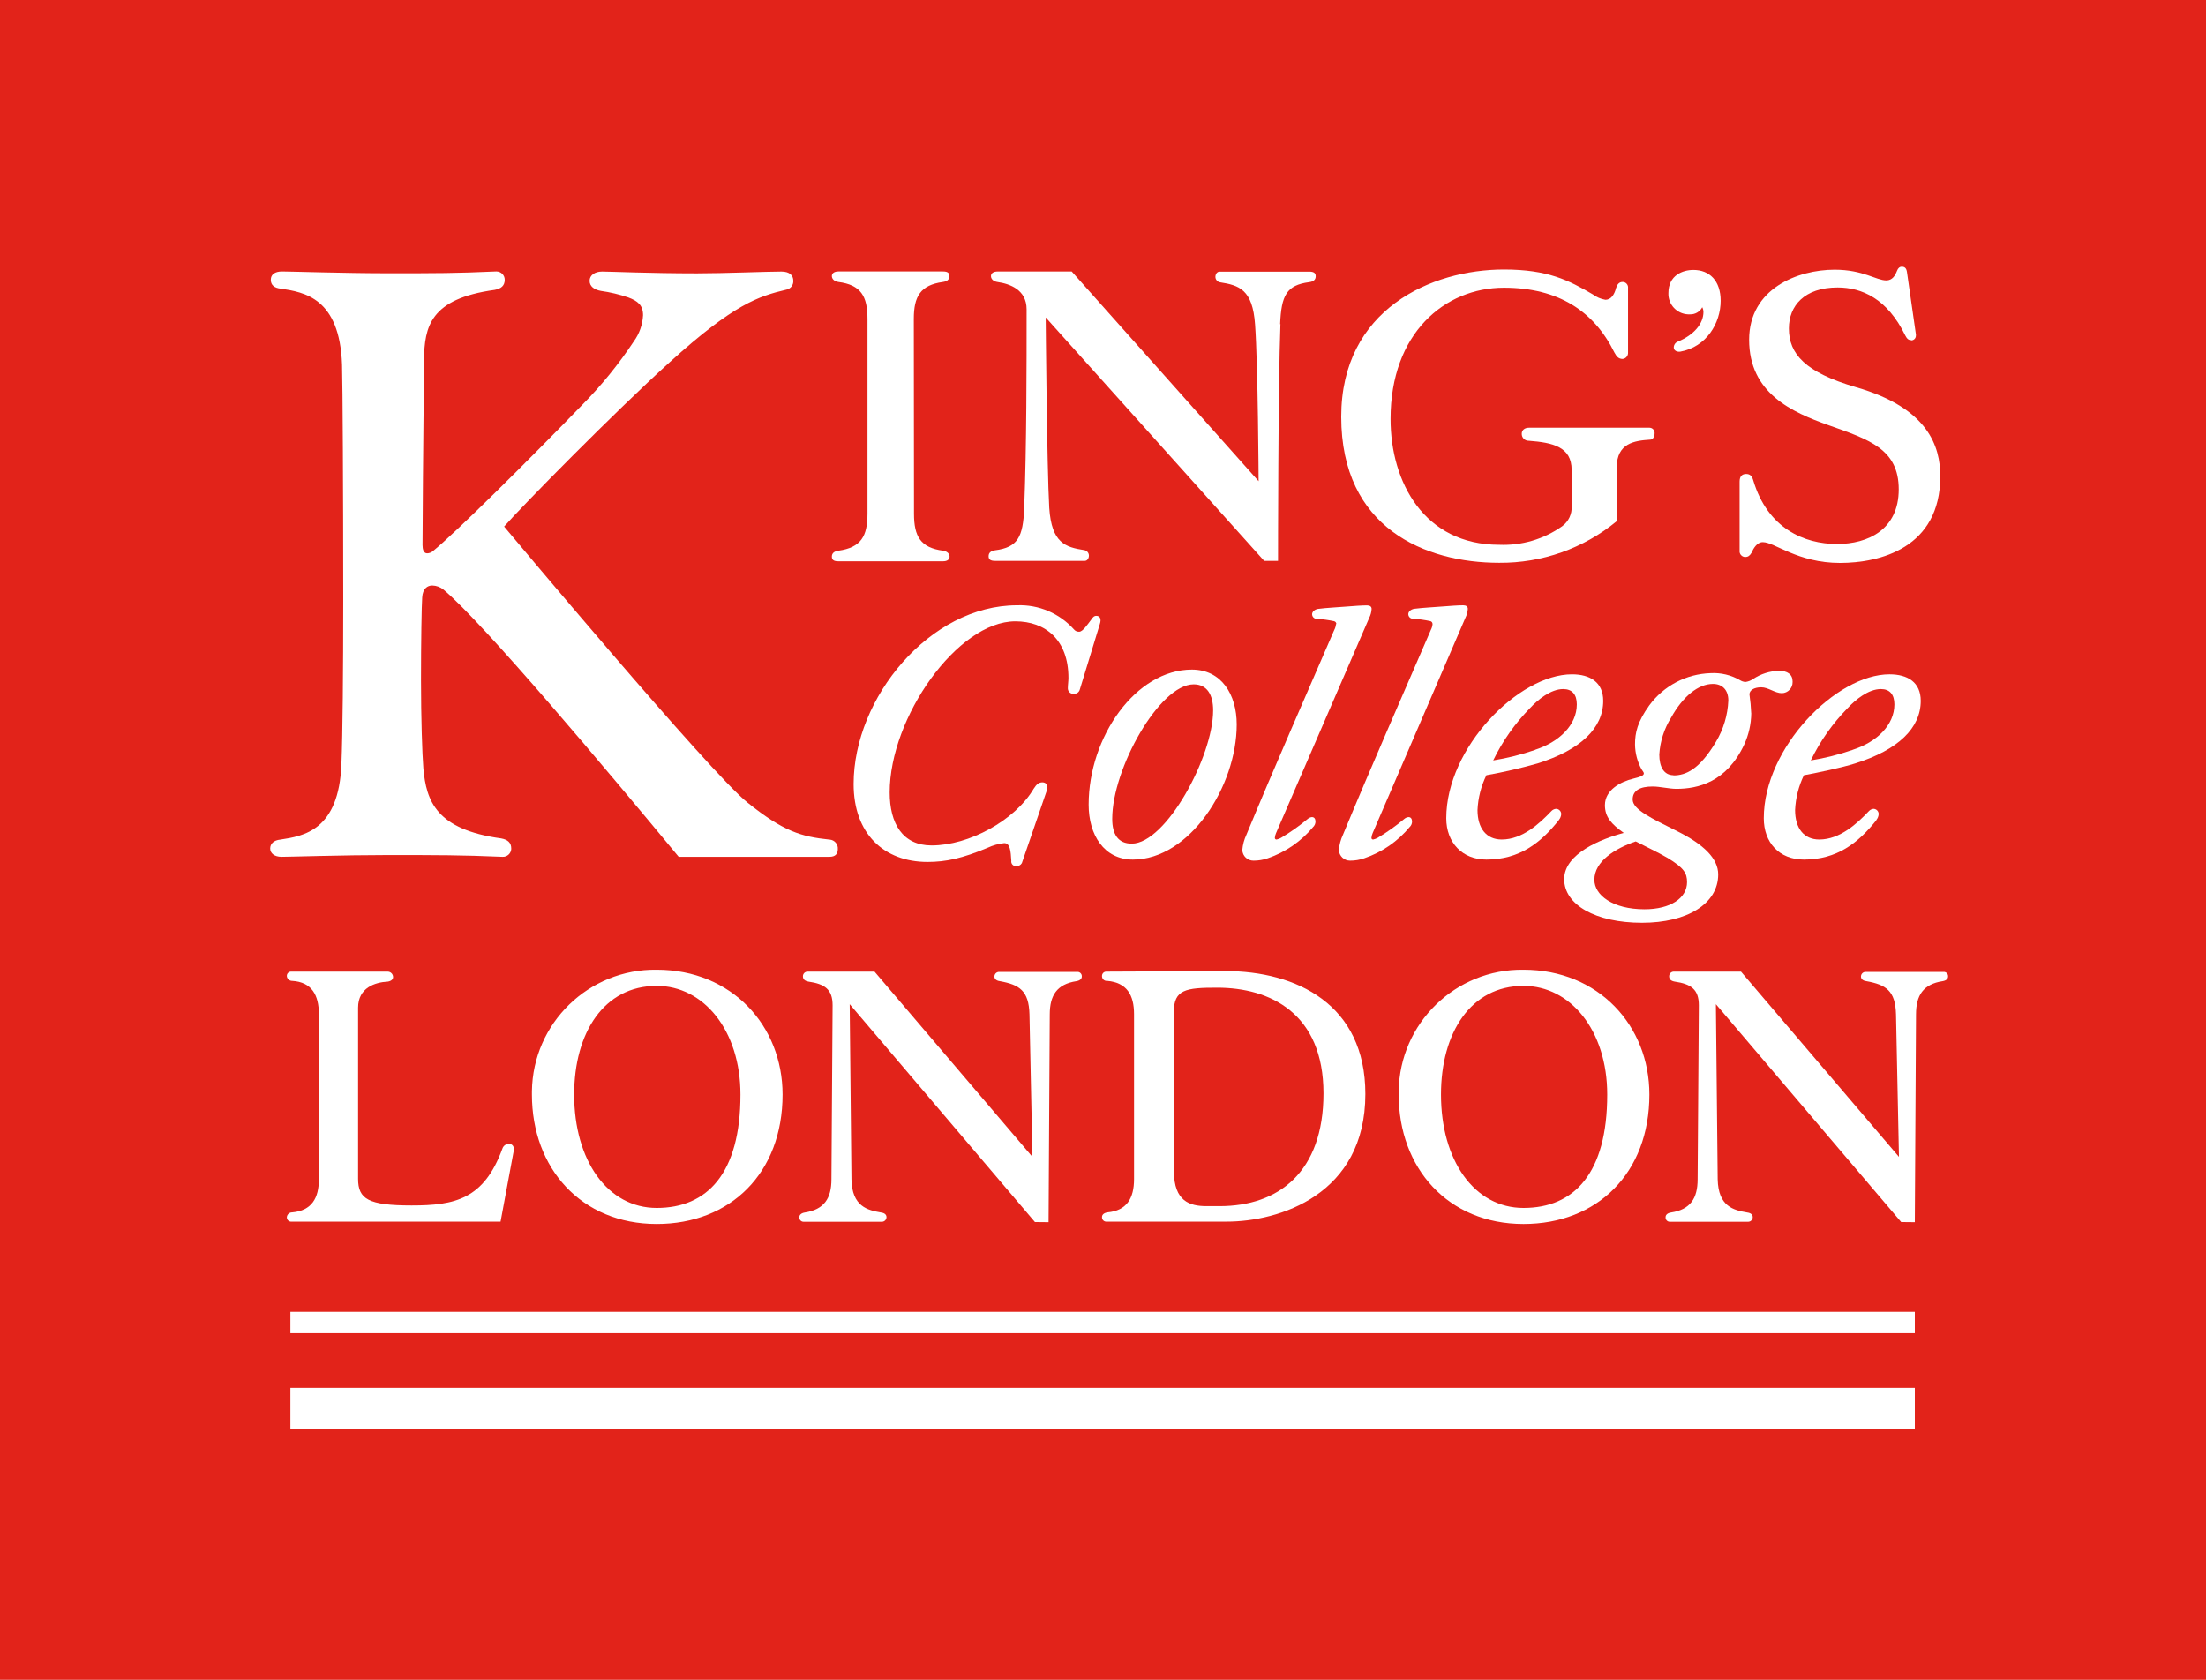
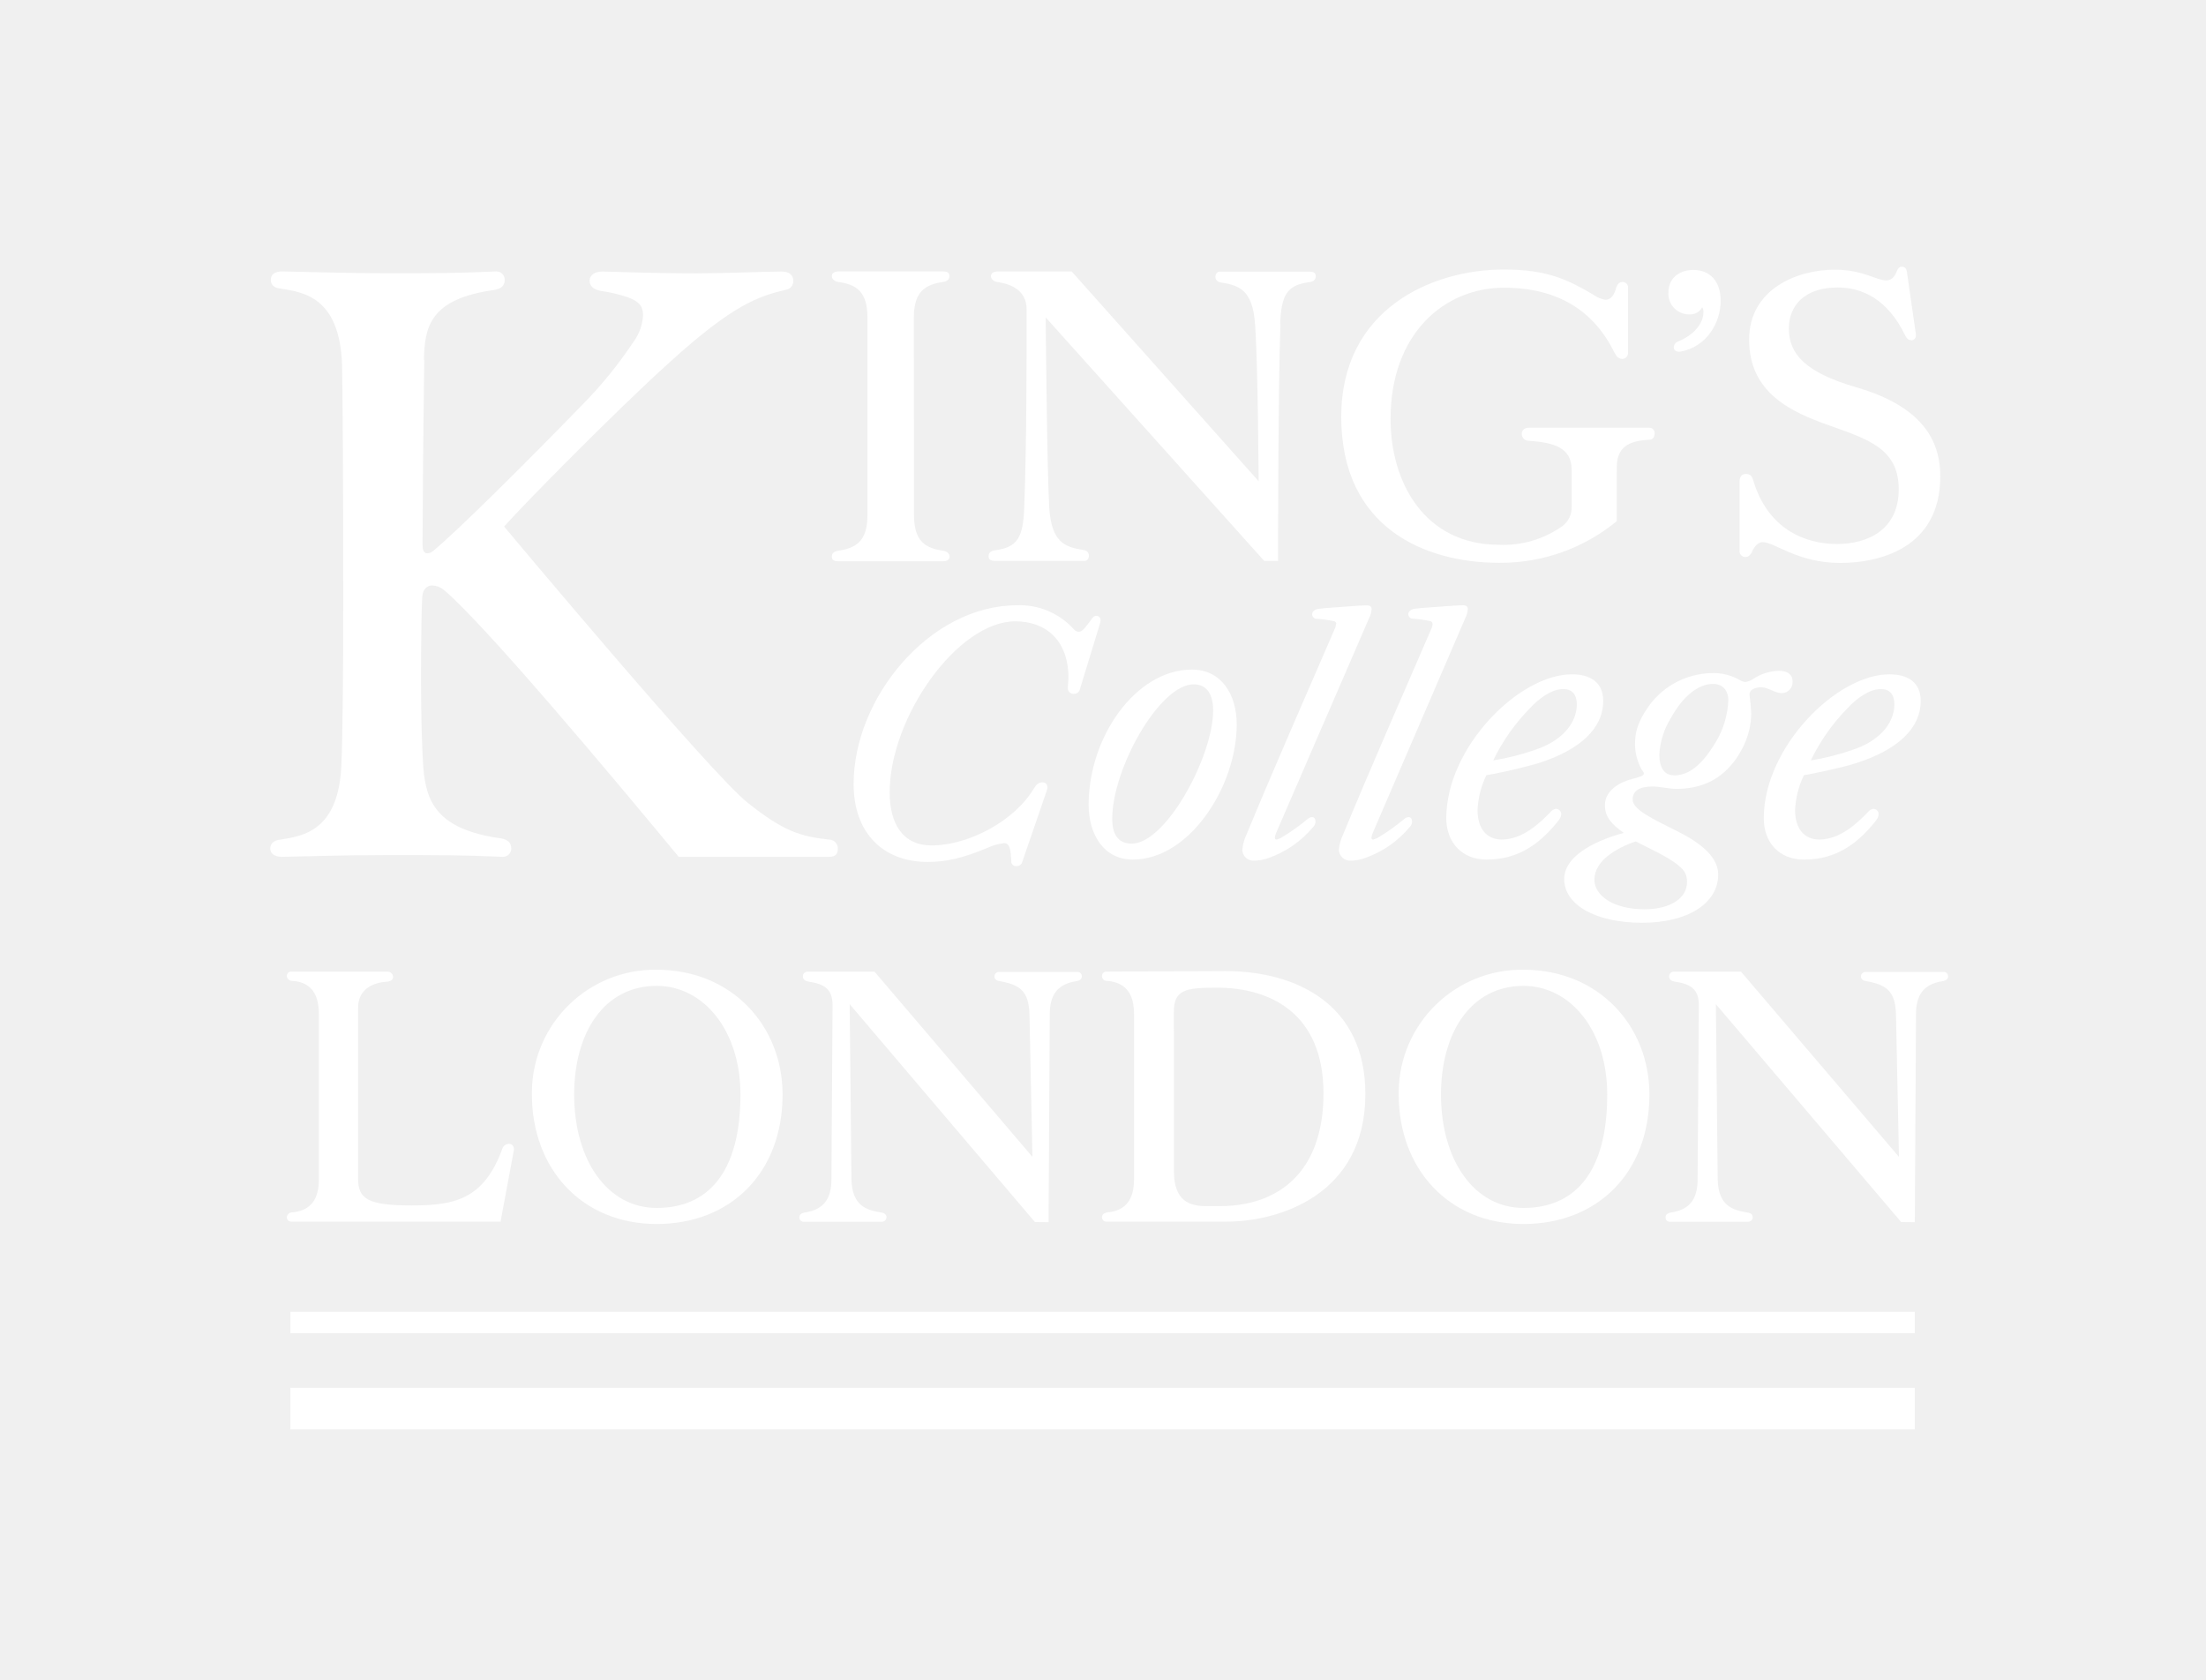
<svg xmlns="http://www.w3.org/2000/svg" viewBox="0 0 477.19 363.38">
-   <rect width="477.19" height="363.38" fill="#e2231a" />
  <path d="M232.3,150.08a1.21,1.21,0,0,0,1.27-.89L237.91,135c.39-1.14,0-1.78-.76-1.78-.39,0-.64.12-1.15.89-.77,1-1.79,2.55-2.55,2.55a1.36,1.36,0,0,1-1.15-.51,15.68,15.68,0,0,0-12.3-5.21c-18.88,0-35.35,20-35.35,38.67,0,10.72,6.51,16.85,16,16.85,3.95,0,7.52-.77,13-3.07a11.18,11.18,0,0,1,3.58-1c1.27,0,1.4,1.66,1.53,3.83a1,1,0,0,0,.84,1.14h.16a1.3,1.3,0,0,0,1.28-.64l5.35-15.57c.51-1.27-.12-1.91-.89-1.91s-1.27.38-1.91,1.4c-4.09,6.89-14,12.25-22.08,12.25-6.25,0-9.06-4.72-9.06-11.48,0-16.21,14.67-37,27.18-37,6.51,0,11.49,4,11.49,12.25,0,.64-.13,1.53-.13,2.17a1.2,1.2,0,0,0,1.12,1.27h.16Z" fill="#fff" />
  <path d="M257.82,144.85c-12.12,0-22.33,14.55-22.33,29.23,0,6.51,3.32,11.87,9.57,11.87,12.25,0,22.46-15.83,22.46-29.23,0-6.51-3.32-11.87-9.7-11.87Zm.39,3.19c2.93,0,4.21,2.3,4.21,5.62,0,10-10.21,28.84-17.61,28.84-2.94,0-4.22-2-4.22-5.36,0-10.85,10.21-29.1,17.62-29.1Z" fill="#fff" />
  <path d="M289,135a3.39,3.39,0,0,1-.38,1.28c-6.51,15.06-12.76,29.22-19,44.29a9.74,9.74,0,0,0-.89,3.31,2.39,2.39,0,0,0,2.43,2.3,9.1,9.1,0,0,0,3.06-.51,22,22,0,0,0,9.83-6.77,1.61,1.61,0,0,0,.51-1.14c0-.64-.26-1-.77-1a1.62,1.62,0,0,0-.89.38,45.32,45.32,0,0,1-5.75,4.08,3.06,3.06,0,0,1-1,.39.34.34,0,0,1-.38-.29.17.17,0,0,1,0-.1,3.14,3.14,0,0,1,.26-1l20.16-46.58a4.77,4.77,0,0,0,.51-1.92c0-.5-.38-.76-1-.76-1,0-2.93.13-4.47.26-1.27.12-4.21.25-6.12.5-.77.13-1.28.64-1.28,1.15a1,1,0,0,0,1,1H285a26.92,26.92,0,0,1,3.57.51.64.64,0,0,1,.51.63Z" fill="#fff" />
  <path d="M309.89,135a3.39,3.39,0,0,1-.38,1.28c-6.51,15.06-12.76,29.22-19,44.29a9.74,9.74,0,0,0-.89,3.31,2.41,2.41,0,0,0,2.43,2.3,9.1,9.1,0,0,0,3.06-.51,21.92,21.92,0,0,0,9.83-6.77,1.61,1.61,0,0,0,.51-1.14c0-.64-.26-1-.77-1a1.62,1.62,0,0,0-.89.38,44.51,44.51,0,0,1-5.74,4.08,3.59,3.59,0,0,1-1,.39.34.34,0,0,1-.38-.29.17.17,0,0,1,0-.1,3.14,3.14,0,0,1,.26-1L317,133.62a4.77,4.77,0,0,0,.51-1.92c0-.5-.38-.76-1-.76-1,0-2.93.13-4.46.26-1.28.12-4.22.25-6.13.5-.77.13-1.28.64-1.28,1.15a1,1,0,0,0,1,1h.16a26.92,26.92,0,0,1,3.57.51.62.62,0,0,1,.51.63Z" fill="#fff" />
  <path d="M337.2,177.39a2.21,2.21,0,0,0,.52-1.27,1.14,1.14,0,0,0-1.15-1.15,1.57,1.57,0,0,0-1,.51c-2.55,2.68-6.26,6.13-10.72,6.13-3.32,0-5.24-2.43-5.24-6.38a19.1,19.1,0,0,1,1.92-7.53,113.67,113.67,0,0,0,11.1-2.56c9.32-2.93,14.17-7.66,14.17-13.53,0-4-2.81-5.74-6.76-5.74-11.49,0-27.19,15.83-27.19,31.14,0,5.24,3.44,8.94,8.68,8.94,7.14,0,11.74-3.58,15.69-8.56Zm-5.1-15.18a54.86,54.86,0,0,1-9.1,2.29,42.56,42.56,0,0,1,8-11.35c1.66-1.79,4.47-4.09,7.15-4.09,1.91,0,2.94,1.15,2.94,3.32,0,4.47-3.84,8.17-9.07,9.83Z" fill="#fff" />
  <path d="M405.87,177.39a2.26,2.26,0,0,0,.51-1.27,1.14,1.14,0,0,0-1.13-1.15h0a1.57,1.57,0,0,0-1,.51c-2.55,2.68-6.25,6.13-10.72,6.13-3.32,0-5.23-2.43-5.23-6.38a19.31,19.31,0,0,1,1.91-7.53c2.81-.51,8.3-1.66,11.11-2.56,9.31-2.93,14.16-7.66,14.16-13.53,0-4-2.81-5.74-6.76-5.74-11.49,0-27.19,15.83-27.19,31.14,0,5.24,3.32,8.94,8.68,8.94,7.15,0,11.74-3.58,15.7-8.56Zm-5.11-15.18a54.41,54.41,0,0,1-9.06,2.29,42.56,42.56,0,0,1,8-11.35c1.66-1.79,4.47-4.09,7.15-4.09,1.91,0,2.93,1.15,2.93,3.32,0,4.47-3.82,8.17-9.06,9.83Z" fill="#fff" />
  <path d="M378.81,154.29a39.65,39.65,0,0,0-.38-4.08c0-.89,1-1.53,2.55-1.53s2.94,1.27,4.47,1.27a2.36,2.36,0,0,0,2.31-2.41s0-.09,0-.14c0-1.53-1.15-2.29-2.94-2.29a10.61,10.61,0,0,0-5.61,1.78,3.79,3.79,0,0,1-1.66.64,2.49,2.49,0,0,1-1.15-.38,11.35,11.35,0,0,0-6.39-1.53,17.13,17.13,0,0,0-13.27,7c-2.55,3.57-3.06,5.87-3.06,8.42a11.42,11.42,0,0,0,1.4,5.36c.13.25.51.64.51.89,0,.51-.76.77-2.29,1.15-2.68.64-6.13,2.42-6.13,5.74,0,2.56,1.4,4.09,4.08,6-4.85,1.28-12.89,4.47-12.89,10s6.77,9.44,16.85,9.44c9.7,0,16.46-4.08,16.46-10.46,0-3.45-3.18-6.51-8.8-9.32s-9.7-4.72-9.7-6.89c0-1.92,1.53-2.81,4.34-2.81,1.53,0,3.57.51,5.11.51,4.59,0,10.84-1.4,14.67-9.57a16.69,16.69,0,0,0,1.53-6.77ZM362,167.7c-2.05,0-3.07-1.79-3.07-4.47a17,17,0,0,1,2.56-8c2.55-4.6,5.87-7.28,9.05-7.28,2,0,3.32,1.28,3.32,3.58a18.93,18.93,0,0,1-2.67,8.93c-3.58,6-6.52,7.28-9.19,7.28Zm-6.26,29c-6.89,0-10.85-3.07-10.85-6.38,0-4,4.47-6.77,8.94-8.3,1.91,1,4.72,2.3,6.89,3.57,3.57,2.17,4.21,3.32,4.21,5.24C364.93,194.27,361.36,196.7,355.74,196.7Z" fill="#fff" />
  <rect x="62.82" y="283.78" width="351.38" height="4.62" fill="#fff" />
  <rect x="62.82" y="300.22" width="351.38" height="8.99" fill="#fff" />
  <path d="M349.73,101.11c0-5.26,3.85-5.78,7.19-6,.64,0,1-.65,1-1.42a1.12,1.12,0,0,0-1.08-1.16H330.72c-.9,0-1.54.51-1.54,1.28a1.48,1.48,0,0,0,1.42,1.54h.12c5.14.39,9.25,1.29,9.25,6.3v7.83a5,5,0,0,1-2.06,4.37,22,22,0,0,1-13.61,4c-16.18,0-23.5-13.49-23.5-27.23,0-18.49,11.68-28.38,24.53-28.38,11.81,0,19.52,5.13,23.88,14,.52,1,1,1.41,1.8,1.41a1.31,1.31,0,0,0,1.16-1.41V62.32A1.19,1.19,0,0,0,351.12,61H351c-.77,0-1.15.51-1.41,1.28-.39,1.55-1.16,2.57-2.31,2.57a6.2,6.2,0,0,1-2.7-1.15c-5.26-3.08-9.76-5.4-19.26-5.4-15.67,0-35.19,8.61-35.19,31.86,0,24.14,18.23,31.59,34.16,31.59a39.5,39.5,0,0,0,25.43-9Z" fill="#fff" />
  <path d="M365.53,68a2.89,2.89,0,0,0,2.69-1.54,2.32,2.32,0,0,1,.26,1c0,2.57-2.06,5-5.52,6.43a1.38,1.38,0,0,0-.9,1.28c0,.64.64,1,1.41.9,5.65-1,8.73-6.17,8.73-11,0-4.36-2.43-6.68-5.9-6.68-2.31,0-5.4,1.16-5.4,5A4.44,4.44,0,0,0,365.16,68,2.29,2.29,0,0,0,365.53,68Z" fill="#fff" />
  <path d="M413.43,73.63a1,1,0,0,0,1-1,.93.93,0,0,0,0-.33L412.5,58.86c-.13-.9-.51-1.16-1.16-1.16-.38,0-.77.26-1,.9-.39,1-1,2.06-2.31,2.06-2.19,0-5-2.32-11.18-2.32-8,0-18.49,4.11-18.49,15.16,0,11.56,9.25,15.67,17.21,18.49,8.73,3.09,15.15,5.14,15.15,13.87s-6.68,11.82-13.35,11.82c-7.07,0-15-3.34-18.11-13.74-.26-.9-.65-1.41-1.54-1.41s-1.42.51-1.42,1.66v14.9a1.25,1.25,0,0,0,1.08,1.4h.21c.51,0,.89-.25,1.28-.89.39-.9,1.16-2.32,2.44-2.32,2.57,0,7.58,4.5,16.7,4.5,8.6,0,21.7-3.21,21.7-18.75,0-6.42-2.57-14.77-18.24-19.27-11-3.21-14.51-7.19-14.51-12.71,0-4.88,3.34-8.86,10.54-8.86,5.26,0,10.78,2.44,14.64,10.4.38.77.77,1,1.28,1Z" fill="#fff" />
  <path d="M197.67,69c0-4.88,1.41-7.32,6.29-8,.9-.12,1.41-.51,1.41-1.28s-.51-1-1.41-1h-22.6c-.9,0-1.42.39-1.42,1s.52,1.16,1.42,1.28c4.88.64,6.29,3.08,6.29,8v42.13c0,4.88-1.41,7.32-6.29,8-.9.13-1.42.52-1.42,1.29s.52,1,1.42,1H204c.9,0,1.41-.39,1.41-1s-.51-1.16-1.41-1.29c-4.88-.64-6.29-3.08-6.29-8Z" fill="#fff" />
  <path d="M276.91,70.16c.25-6.29,1.41-8.48,6.29-9.12.9-.12,1.41-.51,1.41-1.28s-.51-1-1.41-1H263.81c-.52,0-.9.51-.9,1.16a1.21,1.21,0,0,0,1,1.15c4.11.64,7.06,1.54,7.58,9.12.64,8.86.77,33.91.77,33.91L231.83,58.73H215.78c-.9,0-1.42.39-1.42,1s.52,1.16,1.42,1.28c2.69.39,6.29,1.67,6.29,5.91,0,12.71,0,29.41-.52,43-.25,6.3-1.41,8.48-6.29,9.12-.9.13-1.41.52-1.41,1.29s.51,1,1.41,1h19.4c.51,0,.89-.52.89-1.16a1.21,1.21,0,0,0-1-1.16c-4.11-.64-7.07-1.54-7.58-9.12-.51-8.86-.77-41.22-.77-41.22l47.26,52.66h3s0-37.64.52-51.25Z" fill="#fff" />
  <path d="M91.71,77.87C91.84,70.67,93,64.64,107,62.71c1.41-.26,2.18-.9,2.18-2.18a1.79,1.79,0,0,0-1.77-1.81h-.16c-8.73.39-12.58.39-23.37.39-9.25,0-21.06-.39-22.86-.39-1.54,0-2.44.64-2.44,1.8s.77,1.79,2.18,1.92c5,.78,12.72,1.93,13.23,16.44.13,4.5.26,26.72.26,50.86,0,15.54-.13,29.15-.39,35.45-.51,14.51-8.22,15.67-13.23,16.44-1.41.13-2.18.9-2.18,1.92s.9,1.8,2.44,1.8c1.8,0,13.61-.38,22.86-.38,10.79,0,16.18,0,24.92.38a1.8,1.8,0,0,0,1.92-1.66v-.14c0-1.28-.77-1.92-2.18-2.18-14-1.93-16.19-8-16.83-15.15-.25-3.09-.51-10.92-.51-19.14s.13-16.18.26-17.85c.12-1.93,1.15-2.57,2.18-2.57a4,4,0,0,1,2.44.9c8.73,7.32,35.57,39.3,50.86,57.79h32.62c1.28,0,1.8-.64,1.8-1.67a1.91,1.91,0,0,0-1.74-2.05h-.06c-6.16-.64-10-1.8-17.72-8-8-6.29-52.66-59.72-52.66-59.72,3.47-4,24-24.91,35.83-35.57,13.87-12.59,19.27-14.26,25.17-15.67a1.85,1.85,0,0,0,1.55-1.93c0-1.15-.78-2-2.57-2-3.08,0-12.33.39-18.24.39-10.27,0-18.75-.39-20.55-.39-1.54,0-2.7.77-2.7,2s1,1.93,2.44,2.19a32.39,32.39,0,0,1,5.91,1.41c2.06.77,3.21,1.67,3.21,3.85a10.51,10.51,0,0,1-2,5.66A91.52,91.52,0,0,1,125.93,87.6c-12.21,12.58-27.23,27.48-32.24,31.59a2,2,0,0,1-1.29.51c-.77,0-1-.89-1-1.79s.12-24.41.38-40.07Z" fill="#fff" />
  <path d="M62.94,210.19a.91.91,0,0,0-.89.95v.05a1.14,1.14,0,0,0,1.15,1c4.24.25,5.78,3.08,5.78,7.19v35.7c0,4.11-1.54,6.81-5.78,7.19a1.14,1.14,0,0,0-1.15,1,.93.93,0,0,0,.84,1h45.39l2.82-15.16c.26-1-.25-1.67-1-1.67a1.5,1.5,0,0,0-1.41,1c-4,11-10.28,12.33-19.66,12.33S77.46,259.38,77.46,255V218c0-4.36,3.72-5.52,6.42-5.65.77-.12,1.15-.51,1.15-1a1.18,1.18,0,0,0-1.22-1.16H62.94Z" fill="#fff" />
  <path d="M142.06,264.78c15.92,0,27.22-11,27.22-28,0-14.9-11-27-27.22-27a26.64,26.64,0,0,0-27,26.28v.72C115.06,252.7,125.72,264.78,142.06,264.78Zm-17.86-28c0-13.36,6.43-23.51,17.86-23.51,10.14,0,18.11,9.64,18.11,23.51,0,17.08-7.2,24.53-18.11,24.53C131.4,261.31,124.2,251,124.2,236.78Z" fill="#fff" />
  <path d="M226.82,264.39l.26-44.95c0-4.11,1.54-6.55,5.78-7.19.77-.13,1.15-.52,1.15-1a.93.93,0,0,0-.84-1H216.11a1,1,0,0,0-1,1c0,.51.39.9,1.16,1,4.24.77,6.29,2.05,6.42,7.19l.64,30.82-34.16-40.07H174.68a1,1,0,0,0-1,1c0,.64.39,1,1.16,1.15,3.59.52,5.26,1.68,5.26,5.14l-.25,37.63c0,4.11-1.55,6.55-5.78,7.19-.77.13-1.16.52-1.16,1a.91.91,0,0,0,.9,1h16.95a1,1,0,0,0,1-1c0-.51-.38-.9-1.16-1-2.95-.51-6.29-1.28-6.42-7.19l-.38-37.88,40.07,47.13Z" fill="#fff" />
  <path d="M239.28,210.19a.92.92,0,0,0-.9.94v.06a1,1,0,0,0,1.09,1h.07c4.23.38,5.77,3.08,5.77,7.19v35.7c0,4.11-1.54,6.81-5.77,7.19-.78.13-1.16.52-1.16,1a.93.93,0,0,0,.84,1h26.13c11.3,0,30-5.78,30-27.61,0-19.4-14.9-26.59-30.31-26.59Zm14.64,8.73c0-4.87,2.57-5.26,9.37-5.26,11.44,0,23,5.52,23,22.86,0,17.08-9.76,24.4-22.47,24.4H261c-3.59,0-7.06-1-7.06-7.58Z" fill="#fff" />
  <path d="M329.56,264.78c15.93,0,27.23-11,27.23-28,0-14.9-11-27-27.23-27a26.65,26.65,0,0,0-27,26.3v.7C302.56,252.7,313.22,264.78,329.56,264.78Zm-17.85-28c0-13.36,6.43-23.51,17.85-23.51,10.15,0,18.11,9.64,18.11,23.51,0,17.08-7.19,24.53-18.11,24.53C318.9,261.31,311.71,251,311.71,236.78Z" fill="#fff" />
  <path d="M414.2,264.39l.26-44.95c0-4.11,1.54-6.55,5.78-7.19.77-.13,1.15-.52,1.15-1a.93.93,0,0,0-.84-1h-17a1,1,0,0,0-1,1c0,.51.39.9,1.16,1,4.24.77,6.29,2.05,6.42,7.19l.64,30.82L376.6,210.19H362.06a1,1,0,0,0-1,1c0,.64.38,1,1.16,1.15,3.59.52,5.26,1.68,5.26,5.14l-.26,37.63c0,4.11-1.54,6.55-5.78,7.19-.77.13-1.15.52-1.15,1a.91.91,0,0,0,.9,1h16.95a1,1,0,0,0,1-1c0-.51-.39-.9-1.16-1-3-.51-6.29-1.28-6.42-7.19l-.39-37.88,40.08,47.13Z" fill="#fff" />
</svg>
